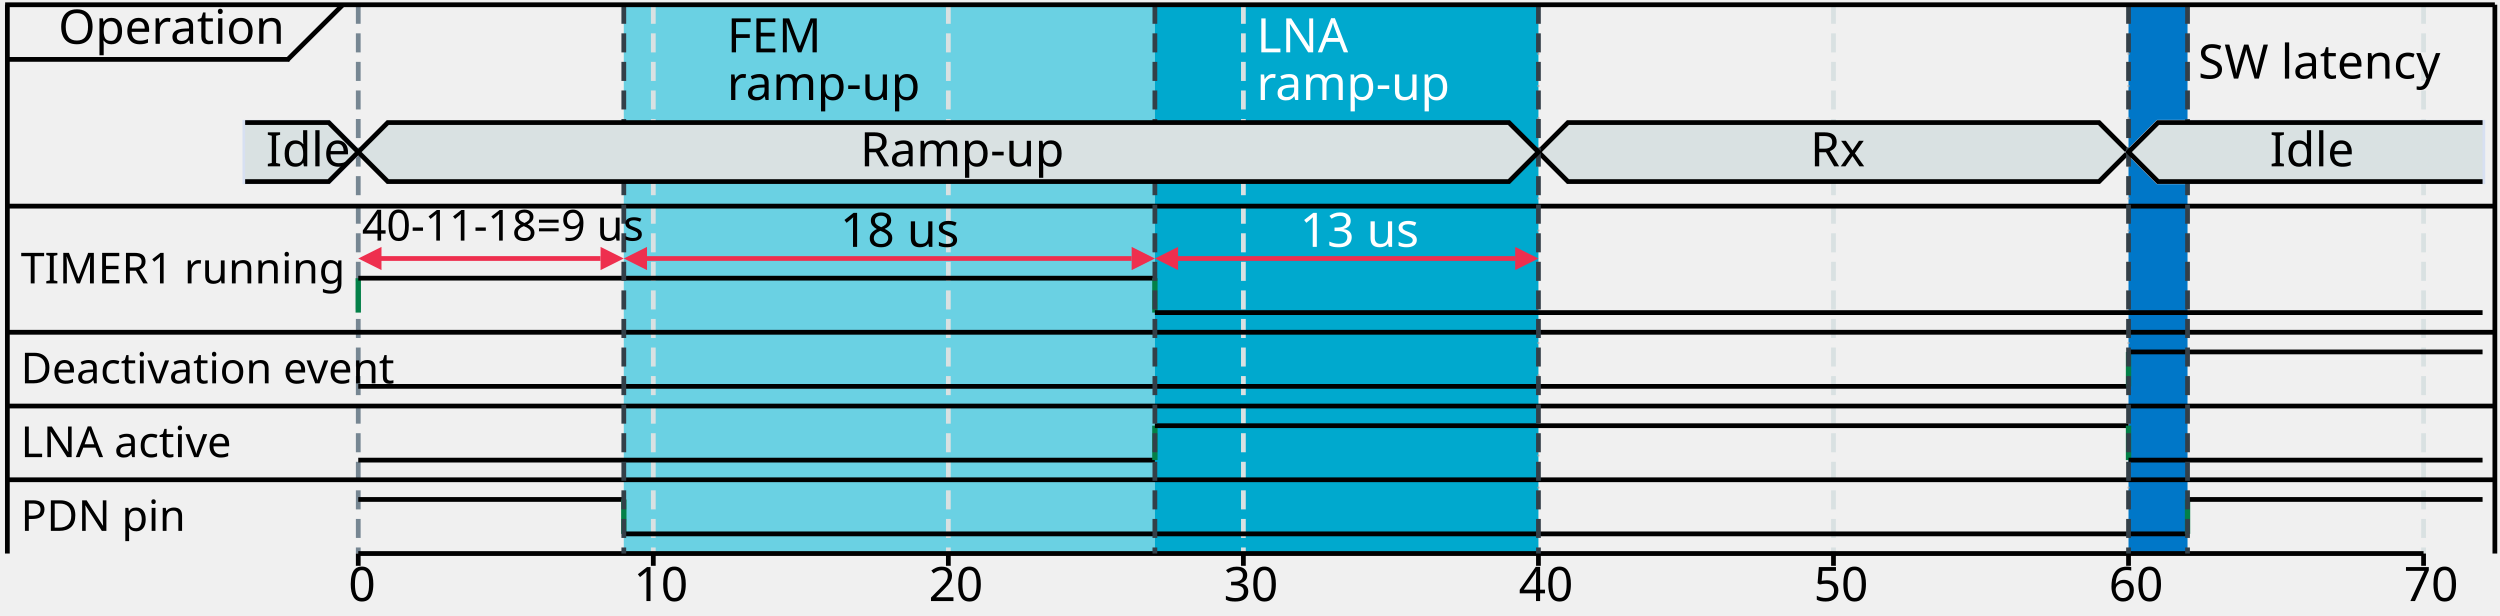
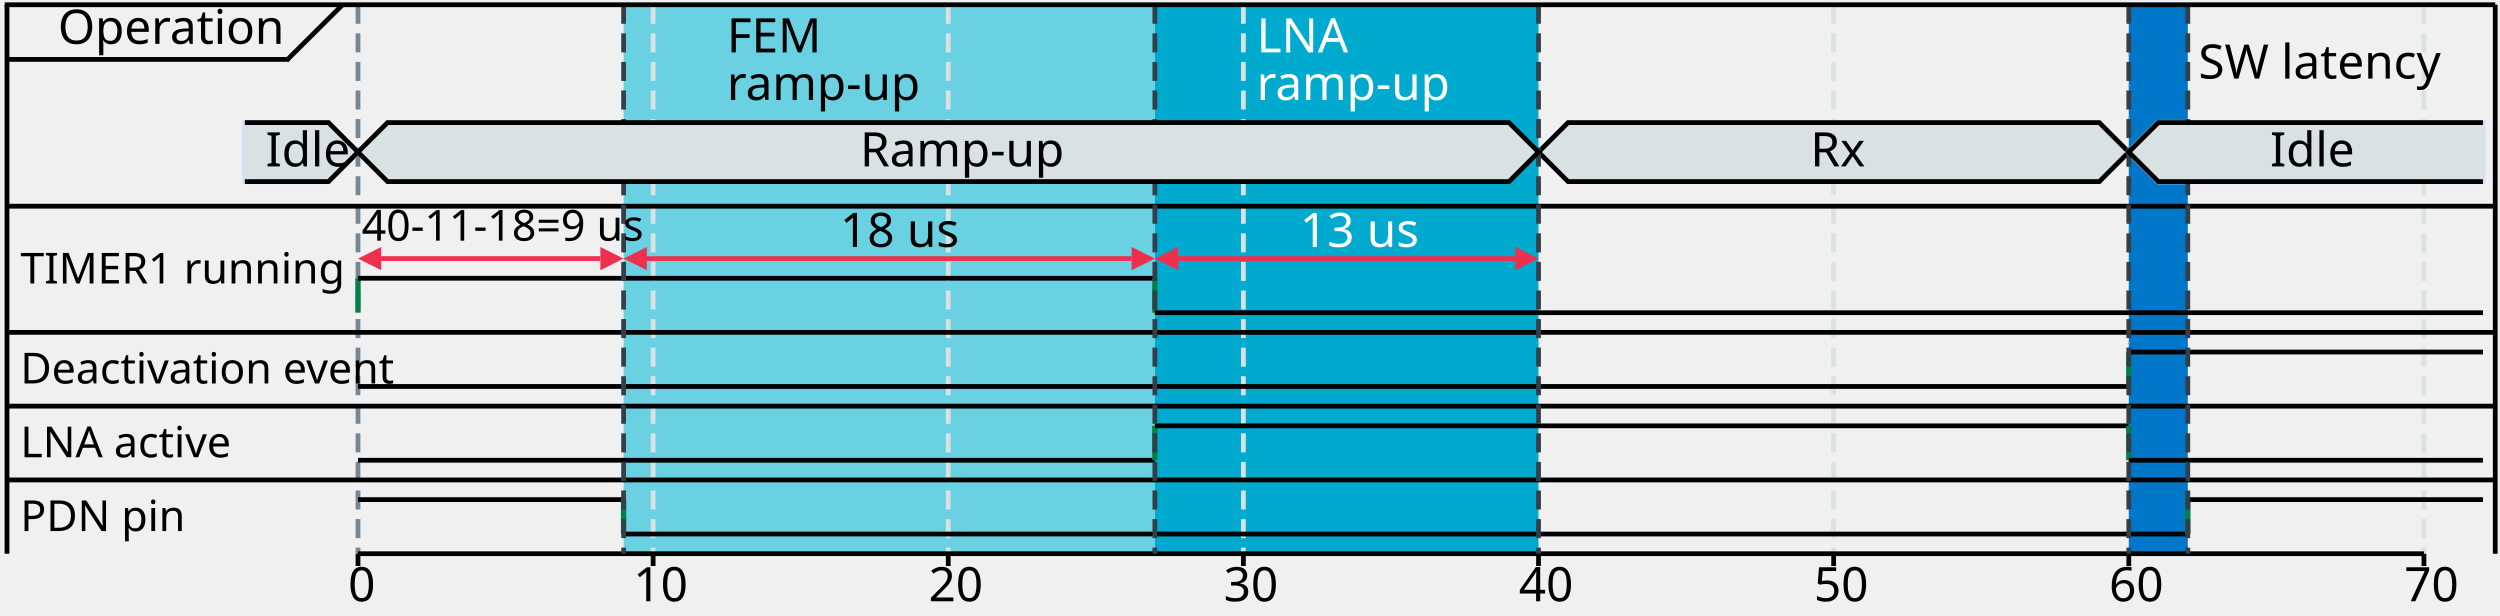
- <svg xmlns="http://www.w3.org/2000/svg" xmlns:xlink="http://www.w3.org/1999/xlink" width="7.292in" height="1.795in" viewBox="0 0 524.992 129.271" xml:space="preserve" color-interpolation-filters="sRGB" class="st20">
-   <style type="text/css">
- 	
- 		.st1 {fill:#6ad1e3;stroke:none;stroke-linecap:butt;stroke-width:0.75}
- 		.st2 {fill:#00a9ce;stroke:none;stroke-linecap:butt;stroke-width:0.75}
- 		.st3 {fill:#0077c8;stroke:none;stroke-linecap:butt;stroke-width:0.75}
- 		.st4 {stroke:#000000;stroke-linecap:butt;stroke-width:1}
- 		.st5 {stroke:#768692;stroke-dasharray:4,2;stroke-linecap:butt;stroke-width:1}
- 		.st6 {stroke:#d9e1e2;stroke-dasharray:4,2;stroke-linecap:butt;stroke-width:1}
- 		.st7 {stroke:#aaaaaa;stroke-dasharray:0.375,3;stroke-linecap:butt;stroke-width:0.375}
- 		.st8 {fill:none;stroke:none;stroke-linecap:butt;stroke-width:0.75}
- 		.st9 {fill:#000000;font-family:Calibri;font-size:0.833em}
- 		.st10 {fill:#d7e0f2;stroke:#d7e0f2;stroke-linecap:butt;stroke-width:1.125}
- 		.st11 {fill:#d9e1e2}
- 		.st12 {fill:#d9e1e2;stroke:#000000;stroke-linecap:butt;stroke-width:1}
- 		.st13 {fill:#000000;font-family:Calibri;font-size:0.75em}
- 		.st14 {stroke:#038048;stroke-linecap:butt;stroke-width:1.125}
- 		.st15 {marker-end:url(#mrkr4-84);marker-start:url(#mrkr4-82);stroke:#ee2f4e;stroke-linecap:butt;stroke-width:1}
- 		.st16 {fill:#ee2f4e;fill-opacity:1;stroke:#ee2f4e;stroke-opacity:1;stroke-width:0.41}
- 		.st17 {fill:#ffffff;font-family:Calibri;font-size:0.833em}
- 		.st18 {stroke:#333f48;stroke-dasharray:4,2;stroke-linecap:butt;stroke-width:1}
- 		.st19 {font-size:1em}
- 		.st20 {fill:none;fill-rule:evenodd;font-size:12px;overflow:visible;stroke-linecap:square;stroke-miterlimit:3}
- 	
- 	</style>
+ <svg xmlns="http://www.w3.org/2000/svg" xmlns:xlink="http://www.w3.org/1999/xlink" width="699.99" height="172.362" class="st20" color-interpolation-filters="sRGB" viewBox="0 0 524.992 129.271" xml:space="preserve">
+   <style type="text/css">.st1,.st2{stroke:none;stroke-width:.75}.st1{fill:#6ad1e3;stroke-linecap:butt}.st2{fill:#00a9ce}.st2,.st3,.st4{stroke-linecap:butt}.st3{fill:#0077c8;stroke:none;stroke-width:.75}.st4{stroke:#000;stroke-width:1}.st5,.st6{stroke-dasharray:4,2;stroke-width:1}.st5{stroke:#768692;stroke-linecap:butt}.st6{stroke:#d9e1e2}.st6,.st7,.st8{stroke-linecap:butt}.st7{stroke:#aaa;stroke-dasharray:.375,3;stroke-width:.375}.st8{fill:none;stroke:none;stroke-width:.75}.st9{fill:#000;font-family:Calibri;font-size:.833em}.st10{fill:#d7e0f2;stroke:#d7e0f2;stroke-linecap:butt;stroke-width:1.125}.st11,.st12{fill:#d9e1e2}.st12{stroke:#000;stroke-linecap:butt;stroke-width:1}.st13{fill:#000;font-family:Calibri;font-size:.75em}.st14{stroke:#038048;stroke-linecap:butt;stroke-width:1.125}.st15,.st16{stroke:#ee2f4e}.st15{marker-end:url(#mrkr4-84);marker-start:url(#mrkr4-82);stroke-linecap:butt;stroke-width:1}.st16{fill:#ee2f4e;fill-opacity:1;stroke-opacity:1;stroke-width:.41}.st17{fill:#fff;font-family:Calibri;font-size:.833em}.st18{stroke:#333f48;stroke-dasharray:4,2;stroke-linecap:butt;stroke-width:1}.st19{font-size:1em}.st20{fill:none;fill-rule:evenodd;font-size:12px;overflow:visible;stroke-linecap:square;stroke-miterlimit:3}</style>
  <defs id="Markers">
    <g id="lend4">
-       <path d="M 2 1 L 0 0 L 2 -1 L 2 1 " style="stroke:none" />
-     </g>
-     <marker id="mrkr4-82" class="st16" refX="4.52" orient="auto" markerUnits="strokeWidth" overflow="visible">
-       <use xlink:href="#lend4" transform="scale(2.44) " />
+       <path d="M 2 1 L 0 0 L 2 -1 L 2 1" style="stroke:none" />
+     </g>
+     <marker id="mrkr4-82" class="st16" markerUnits="strokeWidth" orient="auto" overflow="visible" refX="4.52">
+       <use transform="scale(2.44)" xlink:href="#lend4" />
    </marker>
-     <marker id="mrkr4-84" class="st16" refX="-4.88" orient="auto" markerUnits="strokeWidth" overflow="visible">
-       <use xlink:href="#lend4" transform="scale(-2.44,-2.44) " />
+     <marker id="mrkr4-84" class="st16" markerUnits="strokeWidth" orient="auto" overflow="visible" refX="-4.88">
+       <use transform="scale(-2.44,-2.44)" xlink:href="#lend4" />
    </marker>
  </defs>
  <g>
    <g id="shape1570-1" transform="translate(130.955,-12.9926)">
-       <rect x="0" y="13.993" width="111.559" height="115.279" class="st1" />
+       <rect width="111.559" height="115.279" x="0" y="13.993" class="st1" />
    </g>
    <g id="shape1571-3" transform="translate(242.513,-12.9926)">
-       <rect x="0" y="13.993" width="80.57" height="115.279" class="st2" />
+       <rect width="80.57" height="115.279" x="0" y="13.993" class="st2" />
    </g>
    <g id="shape1572-5" transform="translate(447.037,-12.9926)">
-       <rect x="0" y="13.993" width="12.395" height="115.279" class="st3" />
+       <rect width="12.395" height="115.279" x="0" y="13.993" class="st3" />
    </g>
    <g id="shape1568-7" transform="translate(130.738,1) rotate(90)">
      <path d="M0 129.27 L115.28 129.27" class="st4" />
    </g>
    <g id="shape1569-10" transform="translate(653.263,1) rotate(90)">
      <path d="M0 129.27 L115.28 129.27" class="st4" />
    </g>
    <g id="shape1573-13" transform="translate(204.447,1) rotate(90)">
      <path d="M0 129.27 L115.28 129.27" class="st5" />
    </g>
    <g id="shape1574-16" transform="translate(266.424,1) rotate(90)">
      <path d="M0 129.27 L115.28 129.27" class="st6" />
    </g>
    <g id="shape1575-19" transform="translate(328.401,1) rotate(90)">
      <path d="M0 129.27 L115.28 129.27" class="st6" />
    </g>
    <g id="shape1576-22" transform="translate(390.378,1) rotate(90)">
      <path d="M0 129.27 L115.28 129.27" class="st6" />
    </g>
    <g id="shape1577-25" transform="translate(452.355,1) rotate(90)">
      <path d="M0 129.27 L115.28 129.27" class="st7" />
    </g>
    <g id="shape1578-28" transform="translate(514.332,1) rotate(90)">
      <path d="M0 129.27 L115.28 129.27" class="st6" />
    </g>
    <g id="shape1579-31" transform="translate(576.309,1) rotate(90)">
      <path d="M0 129.27 L115.28 129.27" class="st7" />
    </g>
    <g id="shape1580-34" transform="translate(638.286,1) rotate(90)">
      <path d="M0 129.27 L115.28 129.27" class="st6" />
    </g>
    <g id="shape1582-37" transform="translate(12.1655,-119.341)">
-       <rect x="0" y="121.834" width="51.131" height="7.437" class="st8" />
+       <rect width="51.131" height="7.437" x="0" y="121.834" class="st8" />
      <text x="0" y="128.55" class="st9">Operation</text>
    </g>
    <g id="shape1583-40" transform="translate(1.46684,-116.794)">
      <path d="M0 129.27 L59.24 129.27" class="st4" />
    </g>
    <g id="shape1584-43" transform="translate(-30.8732,-79.077) rotate(-44.8176)">
      <path d="M0 129.27 L16.45 129.27" class="st4" />
    </g>
    <g id="shape1585-46" transform="translate(51.4176,-91.1335)">
      <path d="M0 116.88 L17.56 116.88 L23.76 123.07 L17.56 129.27 L0 129.27 L0 116.88 Z" class="st10" />
    </g>
    <g id="shape1586-48" transform="translate(51.4176,-91.1335)">
      <path d="M0 116.88 L17.56 116.88 L23.76 123.07 L17.56 129.27 L0 129.27 L0 116.88 Z" class="st11" />
      <path d="M0 116.88 L17.56 116.88 L23.76 123.07 L17.56 129.27 L0 129.27" class="st4" />
      <text x="4.36" y="126.07" class="st9">Idle</text>
    </g>
    <g id="shape1589-52" transform="translate(323.083,-91.1335)">
      <path d="M6.2 116.88 L117.76 116.88 L123.95 123.07 L117.76 129.27 L6.2 129.27 L0 123.07 L6.2 116.88 Z" class="st12" />
      <text x="57.1" y="126.07" class="st9">Rx</text>
    </g>
    <g id="shape1590-55" transform="translate(447.037,-91.1335)">
      <path d="M6.2 116.88 L74.37 116.88 L74.37 129.27 L6.2 129.27 L0 123.07 L6.2 116.88 Z" class="st10" />
    </g>
    <g id="shape1595-57" transform="translate(1.46684,-85.9688) rotate(8.72341E-07)">
      <path d="M0 129.27 L522.53 129.27" class="st4" />
    </g>
    <g id="shape1596-60" transform="translate(4.28361,-68.7171)">
-       <rect x="0" y="121.834" width="86.768" height="7.437" class="st8" />
+       <rect width="86.768" height="7.437" x="0" y="121.834" class="st8" />
      <text x="0" y="128.25" class="st13">TIMER1 running</text>
    </g>
-     <g id="shape1597-63" transform="translate(75.1754,-63.6071)">
- 			</g>
+     <g id="shape1597-63" transform="translate(75.1754,-63.6071)" />
    <g id="shape1598-64" transform="translate(204.447,58.4336) rotate(90)">
      <path d="M0 129.27 L7.23 129.27" class="st14" />
    </g>
    <g id="shape1599-67" transform="translate(75.1754,-70.8377)">
      <path d="M0 129.27 L167.34 129.27" class="st4" />
    </g>
    <g id="shape1600-70" transform="translate(371.785,58.4336) rotate(90)">
      <path d="M0 129.27 L7.23 129.27" class="st14" />
    </g>
    <g id="shape1601-73" transform="translate(242.513,-63.6071) rotate(2.49832E-06)">
      <path d="M0 129.27 L278.9 129.27" class="st4" />
    </g>
    <g id="shape1602-76" transform="translate(75.1754,-74.9695)">
      <path d="M4.52 129.27 L4.88 129.27 L50.9 129.27" class="st15" />
    </g>
    <g id="shape1609-85" transform="translate(176.416,-76.0778)">
-       <rect x="0" y="120.595" width="36.153" height="8.677" class="st8" />
+       <rect width="36.153" height="8.677" x="0" y="120.595" class="st8" />
      <text x="0" y="127.93" class="st9">18 us</text>
    </g>
    <g id="shape1613-88" transform="translate(272.985,-76.0778)">
-       <rect x="0" y="120.595" width="36.153" height="8.677" class="st8" />
+       <rect width="36.153" height="8.677" x="0" y="120.595" class="st8" />
      <text x="0" y="127.93" class="st17">13 us</text>
    </g>
    <g id="shape1614-91" transform="translate(1.46684,-59.4753) rotate(1.41868E-06)">
      <path d="M0 129.27 L522.53 129.27" class="st4" />
    </g>
    <g id="shape1615-94" transform="translate(4.28361,-47.7233)">
-       <rect x="0" y="121.834" width="70.892" height="7.437" class="st8" />
+       <rect width="70.892" height="7.437" x="0" y="121.834" class="st8" />
      <text x="0" y="128.25" class="st13">Deactivation event</text>
    </g>
    <g id="shape1616-97" transform="translate(75.1755,-48.1128) rotate(2.32271E-06)">
      <path d="M0 129.27 L371.86 129.27" class="st4" />
    </g>
    <g id="shape1617-100" transform="translate(576.309,73.9279) rotate(90)">
      <path d="M0 129.27 L7.23 129.27" class="st14" />
    </g>
    <g id="shape1618-103" transform="translate(447.037,-55.3435)">
      <path d="M0 129.27 L74.37 129.27" class="st4" />
    </g>
    <g id="shape1619-106" transform="translate(1.46684,-43.981) rotate(1.73819E-06)">
      <path d="M0 129.27 L522.53 129.27" class="st4" />
    </g>
    <g id="shape1620-109" transform="translate(4.28361,-32.229)">
-       <rect x="0" y="121.834" width="61.977" height="7.437" class="st8" />
+       <rect width="61.977" height="7.437" x="0" y="121.834" class="st8" />
      <text x="0" y="128.25" class="st13">LNA active</text>
    </g>
    <g id="shape1621-112" transform="translate(75.1754,-32.6186)">
      <path d="M0 129.27 L167.34 129.27" class="st4" />
    </g>
    <g id="shape1622-115" transform="translate(371.785,89.4221) rotate(90)">
      <path d="M0 129.27 L7.23 129.27" class="st14" />
    </g>
    <g id="shape1623-118" transform="translate(242.513,-39.8492) rotate(4.65848E-06)">
      <path d="M0 129.27 L204.52 129.27" class="st4" />
    </g>
    <g id="shape1624-121" transform="translate(576.309,89.4221) rotate(90)">
      <path d="M0 129.27 L7.23 129.27" class="st14" />
    </g>
    <g id="shape1625-124" transform="translate(447.037,-32.6186)">
      <path d="M0 129.27 L74.37 129.27" class="st4" />
    </g>
    <g id="shape1626-127" transform="translate(1.46684,-28.4868) rotate(2.05771E-06)">
      <path d="M0 129.27 L522.53 129.27" class="st4" />
    </g>
    <g id="shape1627-130" transform="translate(4.28361,-16.7348)">
-       <rect x="0" y="121.834" width="43.384" height="7.437" class="st8" />
+       <rect width="43.384" height="7.437" x="0" y="121.834" class="st8" />
      <text x="0" y="128.25" class="st13">PDN pin</text>
    </g>
    <g id="shape1628-133" transform="translate(75.1754,-24.355)">
      <path d="M0 129.27 L55.78 129.27" class="st4" />
    </g>
    <g id="shape1629-136" transform="translate(260.226,104.916) rotate(90)">
      <path d="M0 129.27 L7.23 129.27" class="st14" />
    </g>
    <g id="shape1630-139" transform="translate(130.955,-17.1244) rotate(3.64602E-06)">
      <path d="M0 129.27 L328.48 129.27" class="st4" />
    </g>
    <g id="shape1631-142" transform="translate(588.704,104.916) rotate(90)">
      <path d="M0 129.27 L7.23 129.27" class="st14" />
    </g>
    <g id="shape1632-145" transform="translate(459.433,-24.355)">
      <path d="M0 129.27 L61.98 129.27" class="st4" />
    </g>
    <g id="shape1633-148" transform="translate(204.447,116.279) rotate(90)">
      <path d="M0 129.27 L2.58 129.27" class="st4" />
    </g>
    <g id="shape1634-151" transform="translate(266.424,116.279) rotate(90)">
      <path d="M0 129.27 L2.58 129.27" class="st4" />
    </g>
    <g id="shape1635-154" transform="translate(328.401,116.279) rotate(90)">
      <path d="M0 129.27 L2.58 129.27" class="st4" />
    </g>
    <g id="shape1636-157" transform="translate(390.378,116.279) rotate(90)">
      <path d="M0 129.27 L2.58 129.27" class="st4" />
    </g>
    <g id="shape1637-160" transform="translate(452.355,116.279) rotate(90)">
      <path d="M0 129.27 L2.58 129.27" class="st4" />
    </g>
    <g id="shape1638-163" transform="translate(514.332,116.279) rotate(90)">
      <path d="M0 129.27 L2.58 129.27" class="st4" />
    </g>
    <g id="shape1639-166" transform="translate(576.309,116.279) rotate(90)">
      <path d="M0 129.27 L2.58 129.27" class="st4" />
    </g>
    <g id="shape1640-169" transform="translate(638.286,116.279) rotate(90)">
      <path d="M0 129.27 L2.58 129.27" class="st4" />
    </g>
    <g id="shape1641-172" transform="translate(75.1755,-12.9926) rotate(2.86318E-06)">
      <path d="M0 129.27 L433.84 129.27" class="st4" />
    </g>
    <g id="shape1642-175" transform="translate(73.1095,-2.28154)">
-       <rect x="0" y="121.834" width="6.198" height="7.437" class="st8" />
+       <rect width="6.198" height="7.437" x="0" y="121.834" class="st8" />
      <text x="0" y="128.55" class="st9">0</text>
    </g>
    <g id="shape1643-178" transform="translate(133.021,-2.28154)">
-       <rect x="0" y="121.834" width="12.395" height="7.437" class="st8" />
+       <rect width="12.395" height="7.437" x="0" y="121.834" class="st8" />
      <text x="0" y="128.55" class="st9">10</text>
    </g>
    <g id="shape1644-181" transform="translate(194.998,-2.28154)">
-       <rect x="0" y="121.834" width="12.395" height="7.437" class="st8" />
+       <rect width="12.395" height="7.437" x="0" y="121.834" class="st8" />
      <text x="0" y="128.55" class="st9">20</text>
    </g>
    <g id="shape1645-184" transform="translate(256.975,-2.28154)">
-       <rect x="0" y="121.834" width="12.395" height="7.437" class="st8" />
+       <rect width="12.395" height="7.437" x="0" y="121.834" class="st8" />
      <text x="0" y="128.55" class="st9">30</text>
    </g>
    <g id="shape1646-187" transform="translate(318.952,-2.28154)">
-       <rect x="0" y="121.834" width="12.395" height="7.437" class="st8" />
+       <rect width="12.395" height="7.437" x="0" y="121.834" class="st8" />
      <text x="0" y="128.55" class="st9">40</text>
    </g>
    <g id="shape1647-190" transform="translate(380.929,-2.28154)">
-       <rect x="0" y="121.834" width="12.395" height="7.437" class="st8" />
+       <rect width="12.395" height="7.437" x="0" y="121.834" class="st8" />
      <text x="0" y="128.55" class="st9">50</text>
    </g>
    <g id="shape1648-193" transform="translate(442.906,-2.28154)">
-       <rect x="0" y="121.834" width="12.395" height="7.437" class="st8" />
+       <rect width="12.395" height="7.437" x="0" y="121.834" class="st8" />
      <text x="0" y="128.55" class="st9">60</text>
    </g>
    <g id="shape1649-196" transform="translate(504.883,-2.28154)">
-       <rect x="0" y="121.834" width="12.395" height="7.437" class="st8" />
+       <rect width="12.395" height="7.437" x="0" y="121.834" class="st8" />
      <text x="0" y="128.55" class="st9">70</text>
    </g>
    <g id="shape1650-199" transform="translate(260.226,1) rotate(90)">
      <path d="M0 129.27 L115.28 129.27" class="st18" />
    </g>
    <g id="shape1652-202" transform="translate(152.654,-105.54)">
-       <rect x="0" y="108.812" width="43.384" height="20.46" class="st8" />
-       <text x="0" y="116.54" class="st9">FEM<tspan x="0" dy="1em" class="st19">ramp</tspan>-up</text>
+       <rect width="43.384" height="20.46" x="0" y="108.812" class="st8" />
+       <text x="0" y="116.54" class="st9">FEM<tspan x="0" class="st19" dy="1em">ramp</tspan>-up</text>
    </g>
    <g id="shape1654-206" transform="translate(371.785,1) rotate(90)">
      <path d="M0 129.27 L115.28 129.27" class="st18" />
    </g>
    <g id="shape1655-209" transform="translate(452.355,1) rotate(90)">
      <path d="M0 129.27 L115.28 129.27" class="st18" />
    </g>
    <g id="shape1656-212" transform="translate(263.902,-105.54)">
-       <rect x="0" y="108.812" width="36.153" height="20.46" class="st8" />
-       <text x="0" y="116.54" class="st17">LNA <tspan x="0" dy="1em" class="st19">ramp</tspan>-up</text>
+       <rect width="36.153" height="20.46" x="0" y="108.812" class="st8" />
+       <text x="0" y="116.54" class="st17">LNA <tspan x="0" class="st19" dy="1em">ramp</tspan>-up</text>
    </g>
    <g id="shape1658-216" transform="translate(576.309,1) rotate(90)">
      <path d="M0 129.27 L115.28 129.27" class="st18" />
    </g>
    <g id="shape1659-219" transform="translate(588.704,1) rotate(90)">
      <path d="M0 129.27 L115.28 129.27" class="st18" />
    </g>
    <g id="shape1660-222" transform="translate(461.663,-110.519)">
-       <rect x="0" y="118.769" width="51.131" height="10.502" class="st8" />
+       <rect width="51.131" height="10.502" x="0" y="118.769" class="st8" />
      <text x="0" y="127.02" class="st9">SW latency</text>
    </g>
    <g id="shape1591-225" transform="translate(447.037,-91.1335)">
      <path d="M74.37 116.88 L6.2 116.88 L0 123.07 L6.2 129.27 L74.37 129.27 L74.37 116.88 Z" class="st11" />
      <path d="M74.37 116.88 L6.2 116.88 L0 123.07 L6.2 129.27 L74.37 129.27" class="st4" />
      <text x="29.66" y="126.07" class="st9">Idle</text>
    </g>
    <g id="shape1581-229" transform="translate(1,-128.271)">
      <path d="M0 129.27 L522.99 129.27" class="st4" />
    </g>
    <g id="shape1588-232" transform="translate(75.1754,-91.1335)">
      <path d="M6.2 116.88 L241.71 116.88 L247.91 123.07 L241.71 129.27 L6.2 129.27 L0 123.07 L6.2 116.88 Z" class="st12" />
      <text x="105.44" y="126.07" class="st9">Ramp-up</text>
    </g>
    <g id="shape1605-235" transform="translate(75.9502,-77.088)">
-       <rect x="0" y="120.595" width="55.005" height="8.677" class="st8" />
+       <rect width="55.005" height="8.677" x="0" y="120.595" class="st8" />
      <text x="0" y="127.63" class="st13">40-11-18=9 us</text>
    </g>
    <g id="shape1666-238" transform="translate(130.955,-74.9695) rotate(5.14833E-06)">
      <path d="M4.52 129.27 L4.88 129.27 L106.68 129.27" class="st15" />
    </g>
    <g id="shape1667-245" transform="translate(242.513,-74.9695)">
      <path d="M4.52 129.27 L4.88 129.27 L75.69 129.27" class="st15" />
    </g>
  </g>
</svg>
